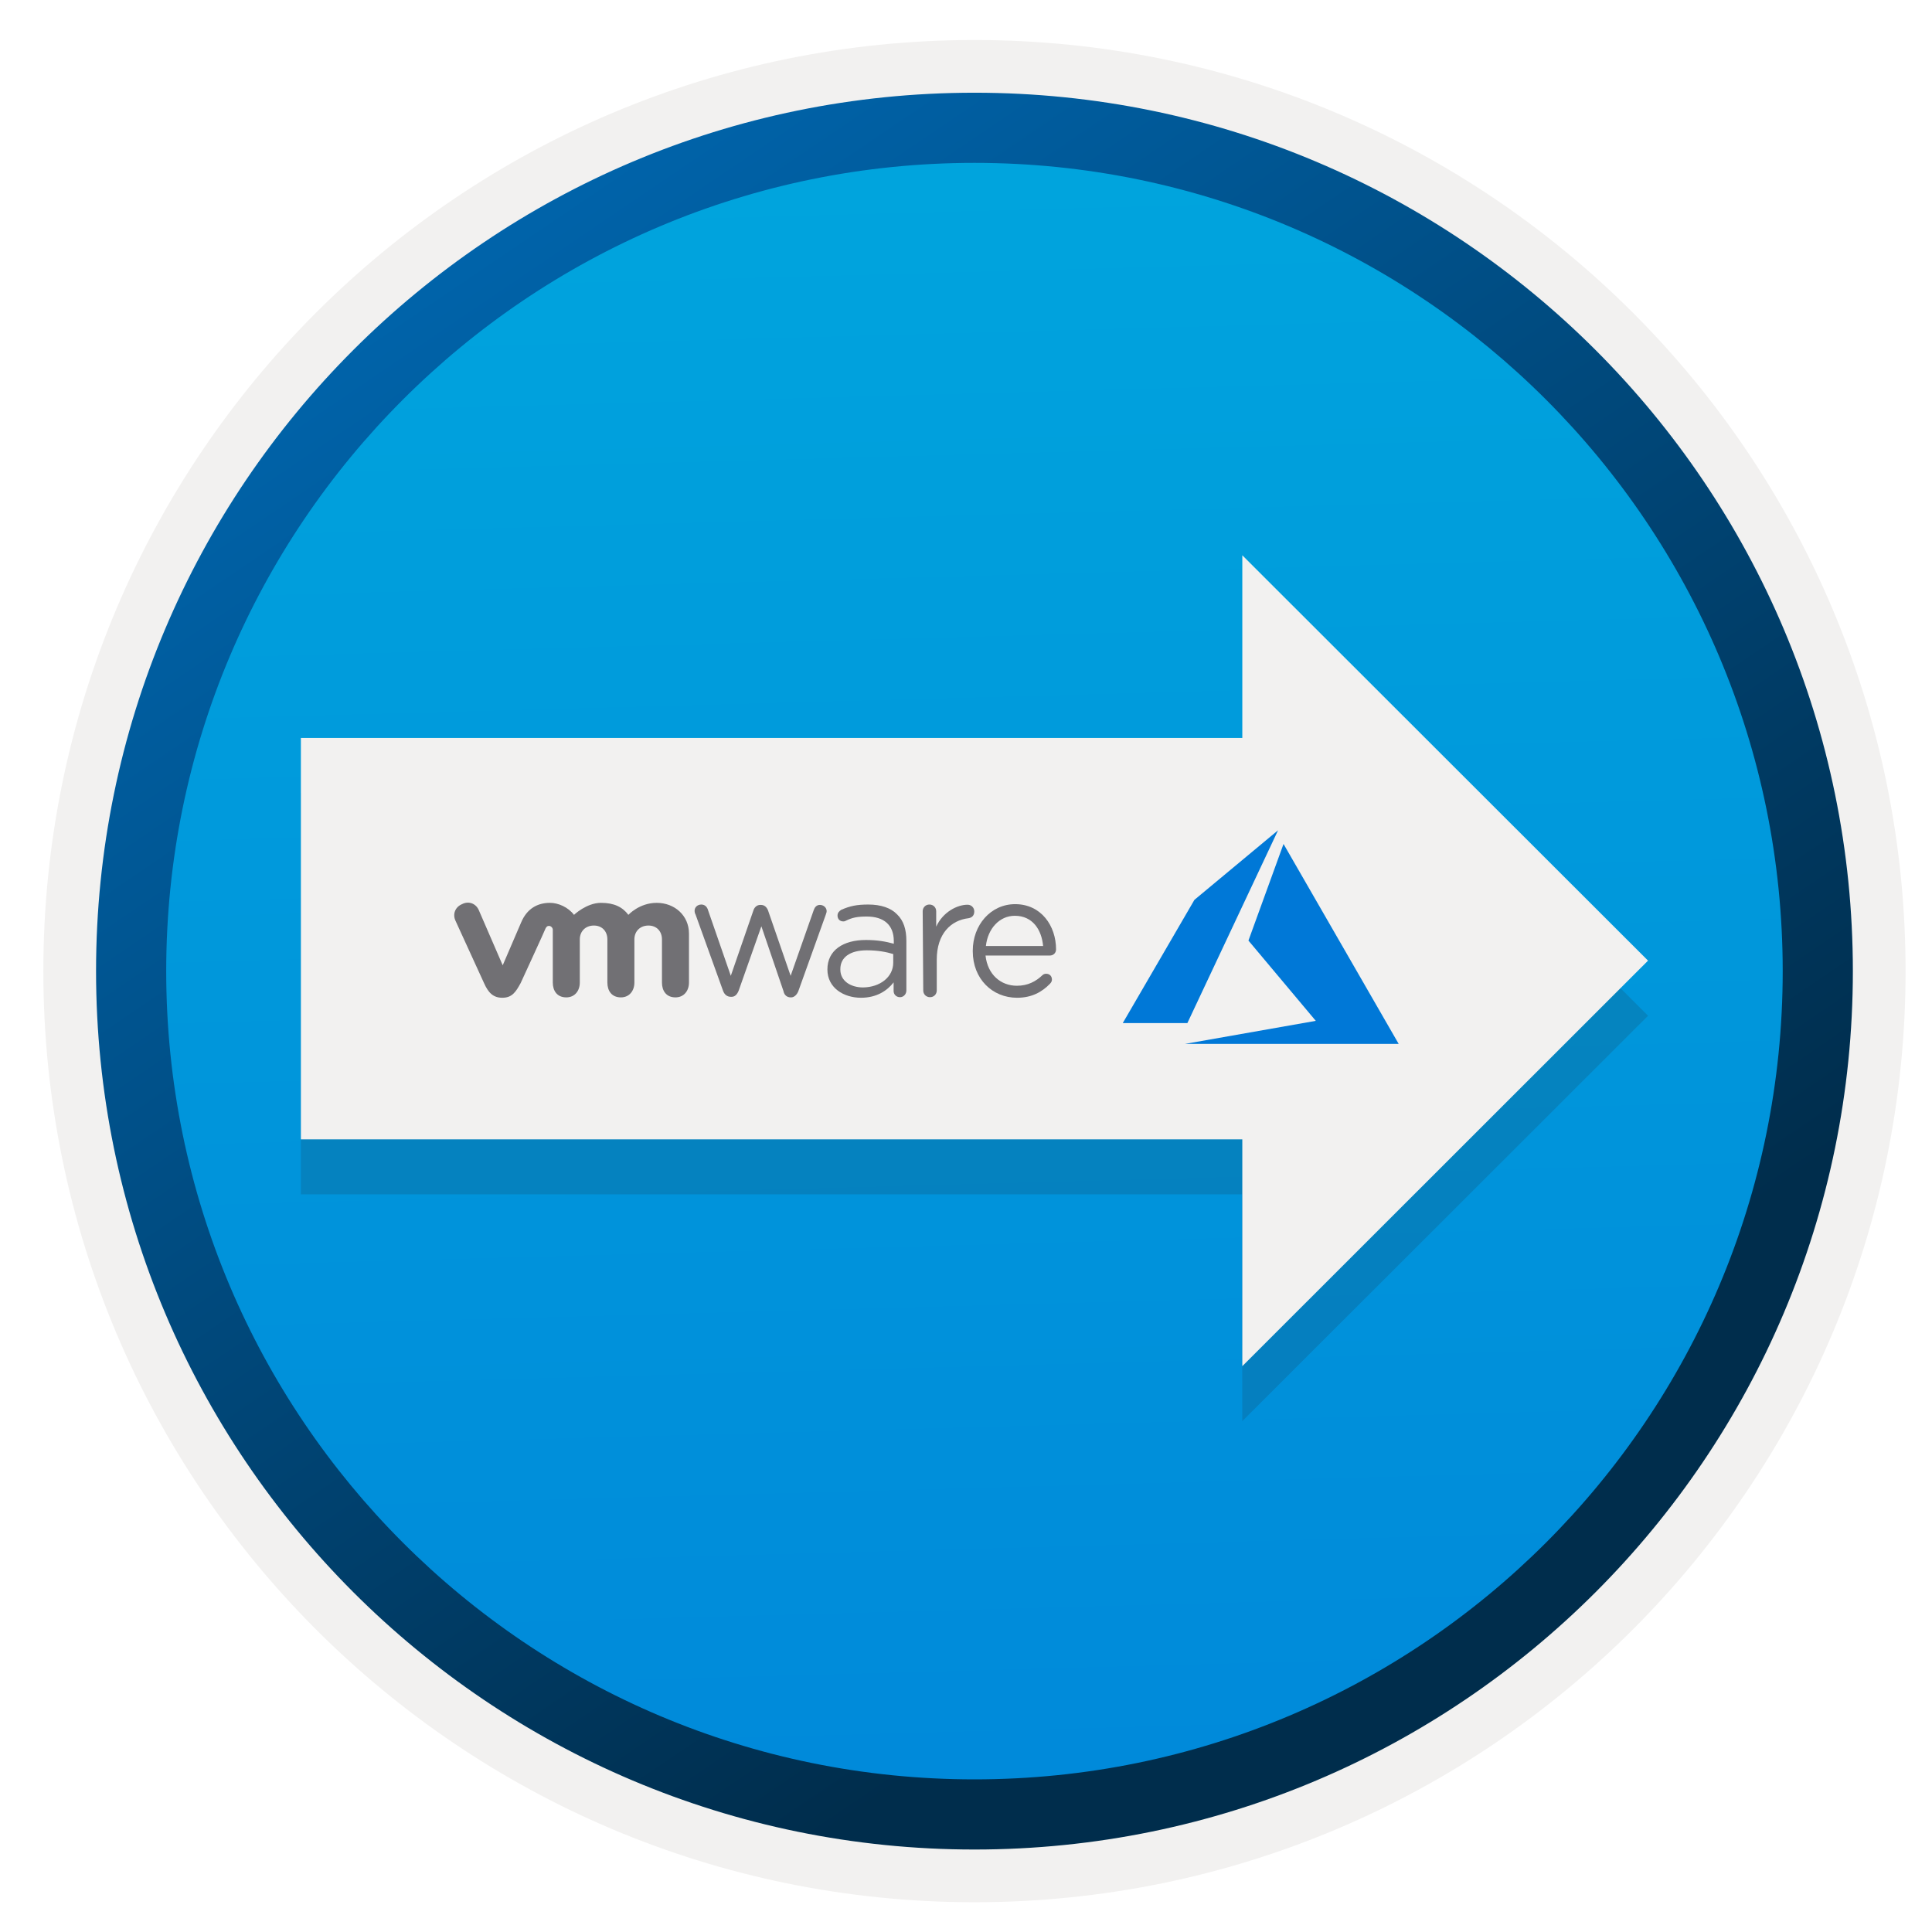
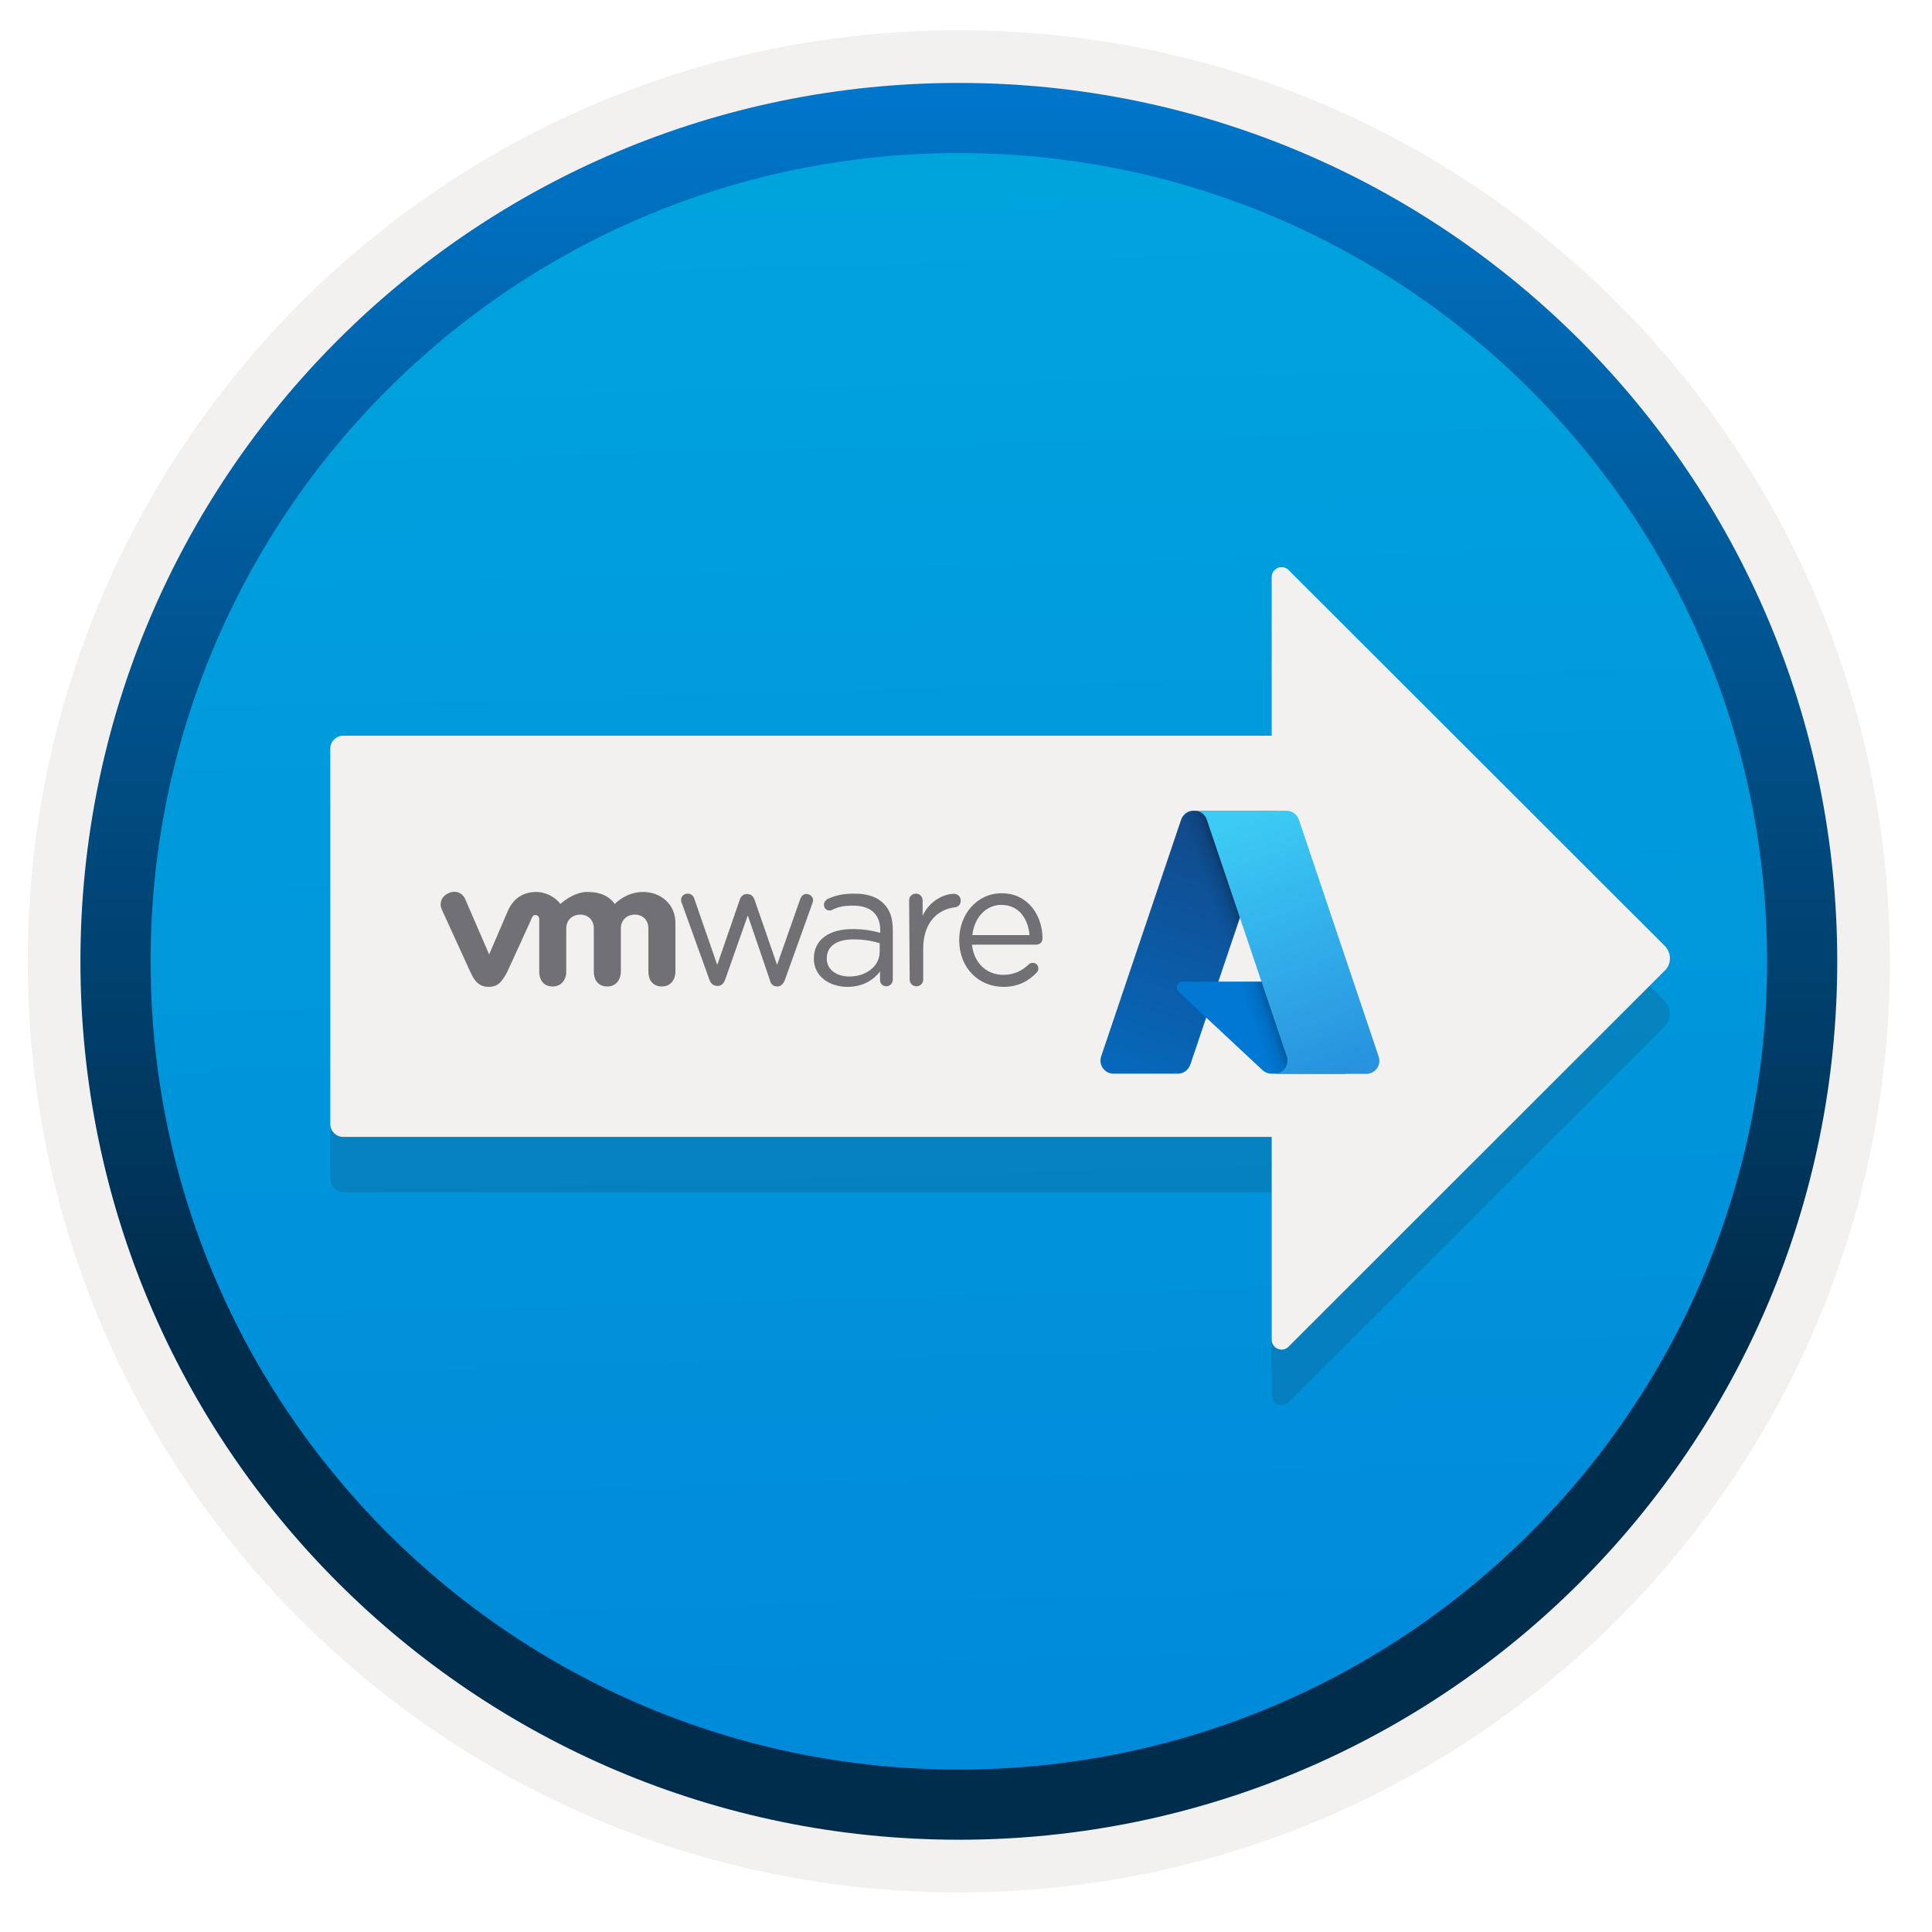
<svg xmlns="http://www.w3.org/2000/svg" width="103" height="103" viewBox="0 0 103 103" fill="none">
-   <path d="M51.951 98.583C26.101 98.583 5.141 77.633 5.141 51.773C5.141 25.913 26.101 4.963 51.951 4.963C77.801 4.963 98.761 25.923 98.761 51.773C98.761 77.623 77.801 98.583 51.951 98.583Z" fill="url(#paint0_linear)" />
-   <path fill-rule="evenodd" clip-rule="evenodd" d="M97.85 51.773C97.85 77.123 77.3 97.673 51.95 97.673C26.601 97.673 6.051 77.123 6.051 51.773C6.051 26.423 26.601 5.873 51.95 5.873C77.3 5.873 97.85 26.423 97.85 51.773ZM51.95 2.133C79.371 2.133 101.591 24.353 101.591 51.773C101.591 79.193 79.361 101.413 51.95 101.413C24.53 101.413 2.311 79.183 2.311 51.773C2.311 24.353 24.53 2.133 51.95 2.133Z" fill="#F2F1F0" />
-   <path fill-rule="evenodd" clip-rule="evenodd" d="M95.041 51.773C95.041 75.573 75.751 94.863 51.951 94.863C28.151 94.863 8.861 75.573 8.861 51.773C8.861 27.973 28.151 8.683 51.951 8.683C75.751 8.683 95.041 27.973 95.041 51.773ZM51.951 4.943C77.811 4.943 98.781 25.913 98.781 51.773C98.781 77.633 77.811 98.603 51.951 98.603C26.091 98.603 5.121 77.633 5.121 51.773C5.121 25.913 26.081 4.943 51.951 4.943Z" fill="url(#paint1_linear)" />
-   <path opacity="0.15" d="M87.861 54.153L66.241 32.533L66.281 42.273H16.041V63.673H66.211L66.231 75.763L87.861 54.153Z" fill="#1F1D20" />
-   <path d="M87.861 51.214L66.231 29.604V39.343H16.041V60.743H66.231V72.834L87.861 51.214Z" fill="#F2F1F0" />
-   <path d="M38.541 52.803L37.081 48.753C37.051 48.703 37.031 48.633 37.031 48.553C37.031 48.373 37.181 48.223 37.391 48.223C37.571 48.223 37.701 48.343 37.751 48.533L38.961 52.023L40.171 48.523C40.221 48.373 40.351 48.243 40.531 48.243H40.561C40.761 48.243 40.871 48.363 40.941 48.523L42.151 52.023L43.381 48.523C43.431 48.373 43.531 48.243 43.711 48.243C43.911 48.243 44.071 48.393 44.071 48.573C44.071 48.653 44.041 48.693 44.021 48.773L42.561 52.843C42.481 53.043 42.331 53.173 42.181 53.173H42.151C41.971 53.173 41.811 53.063 41.771 52.843L40.591 49.383L39.381 52.813C39.301 53.013 39.181 53.143 39.001 53.143H38.971C38.771 53.143 38.621 53.033 38.541 52.803Z" fill="#717074" />
-   <path d="M49.191 48.583C49.191 48.383 49.341 48.223 49.551 48.223C49.751 48.223 49.911 48.373 49.911 48.583V49.403C50.271 48.613 51.041 48.233 51.581 48.233C51.781 48.233 51.941 48.383 51.941 48.593C51.941 48.803 51.821 48.923 51.631 48.953C50.701 49.063 49.941 49.773 49.941 51.163V52.803C49.941 53.003 49.791 53.163 49.581 53.163C49.381 53.163 49.221 53.013 49.221 52.803L49.191 48.583Z" fill="#717074" />
-   <path d="M55.611 50.433C55.531 49.563 55.051 48.823 54.101 48.823C53.281 48.823 52.661 49.513 52.561 50.433H55.611ZM54.221 53.193C52.911 53.193 51.861 52.193 51.861 50.713V50.683C51.861 49.323 52.811 48.203 54.121 48.203C55.511 48.203 56.301 49.363 56.301 50.613C56.301 50.813 56.151 50.943 55.961 50.943H52.541C52.651 51.963 53.361 52.553 54.211 52.553C54.801 52.553 55.221 52.323 55.571 51.993C55.621 51.943 55.691 51.913 55.771 51.913C55.951 51.913 56.081 52.033 56.081 52.223C56.081 52.303 56.051 52.373 55.971 52.453C55.551 52.883 55.011 53.193 54.221 53.193Z" fill="#717074" />
-   <path d="M47.621 51.323V50.863C47.261 50.753 46.801 50.663 46.211 50.663C45.311 50.663 44.801 51.043 44.801 51.663V51.693C44.801 52.303 45.361 52.643 46.011 52.643C46.911 52.633 47.621 52.093 47.621 51.323ZM44.111 51.683C44.111 50.663 44.951 50.113 46.161 50.113C46.771 50.113 47.211 50.193 47.651 50.313V50.173C47.651 49.303 47.111 48.863 46.211 48.863C45.721 48.863 45.441 48.913 45.081 49.093C45.031 49.123 44.971 49.123 44.961 49.123C44.781 49.123 44.651 49.003 44.651 48.813C44.651 48.663 44.731 48.583 44.851 48.503C45.311 48.303 45.671 48.223 46.291 48.223C46.961 48.223 47.501 48.403 47.831 48.753C48.171 49.083 48.321 49.543 48.321 50.163V52.803C48.321 53.003 48.171 53.163 47.981 53.163C47.781 53.163 47.641 53.013 47.641 52.833V52.373C47.301 52.813 46.741 53.193 45.901 53.193C45.001 53.193 44.111 52.683 44.111 51.683Z" fill="#717074" />
-   <path d="M25.531 48.533C25.381 48.173 24.991 48.013 24.631 48.203C24.271 48.353 24.111 48.733 24.291 49.103L25.801 52.403C26.031 52.923 26.291 53.193 26.781 53.193C27.301 53.193 27.501 52.883 27.761 52.403C27.761 52.403 29.091 49.513 29.091 49.483C29.121 49.453 29.141 49.363 29.271 49.363C29.381 49.363 29.471 49.473 29.471 49.563V52.383C29.471 52.823 29.701 53.173 30.191 53.173C30.651 53.173 30.911 52.813 30.911 52.383V50.083C30.911 49.643 31.221 49.343 31.661 49.343C32.101 49.343 32.381 49.653 32.381 50.083V52.383C32.381 52.823 32.611 53.173 33.101 53.173C33.561 53.173 33.821 52.813 33.821 52.383V50.083C33.821 49.643 34.131 49.343 34.571 49.343C35.011 49.343 35.291 49.653 35.291 50.083V52.383C35.291 52.823 35.521 53.173 36.011 53.173C36.471 53.173 36.731 52.813 36.731 52.383V49.773C36.731 48.803 35.961 48.133 35.011 48.133C34.081 48.133 33.501 48.773 33.501 48.773C33.191 48.363 32.751 48.133 32.041 48.133C31.271 48.133 30.601 48.773 30.601 48.773C30.291 48.363 29.761 48.133 29.321 48.133C28.651 48.133 28.091 48.443 27.781 49.183L26.801 51.463L25.531 48.533Z" fill="#717074" />
-   <path fill-rule="evenodd" clip-rule="evenodd" d="M66.558 50.144L70.148 54.424L63.168 55.654H74.568L68.428 44.994L66.558 50.144Z" fill="#0078D7" />
-   <path fill-rule="evenodd" clip-rule="evenodd" d="M63.677 47.974L59.857 54.544H63.297V54.554L68.137 44.264L63.677 47.974Z" fill="#0078D7" />
+   <path d="M51.118 98.061C25.268 98.061 4.308 77.111 4.308 51.251C4.308 25.391 25.268 4.441 51.118 4.441C76.968 4.441 97.928 25.401 97.928 51.251C97.928 77.101 76.968 98.061 51.118 98.061Z" fill="url(#paint0_linear)" />
+   <path fill-rule="evenodd" clip-rule="evenodd" d="M97.018 51.251C97.018 76.601 76.468 97.151 51.118 97.151C25.768 97.151 5.218 76.601 5.218 51.251C5.218 25.901 25.768 5.351 51.118 5.351C76.468 5.351 97.018 25.901 97.018 51.251ZM51.118 1.611C78.538 1.611 100.758 23.831 100.758 51.251C100.758 78.671 78.528 100.891 51.118 100.891C23.698 100.891 1.478 78.661 1.478 51.251C1.478 23.831 23.698 1.611 51.118 1.611Z" fill="#F2F1F0" />
+   <path fill-rule="evenodd" clip-rule="evenodd" d="M94.208 51.251C94.208 75.051 74.918 94.341 51.118 94.341C27.318 94.341 8.028 75.051 8.028 51.251C8.028 27.451 27.318 8.161 51.118 8.161C74.918 8.161 94.208 27.451 94.208 51.251ZM51.118 4.421C76.978 4.421 97.948 25.391 97.948 51.251C97.948 77.111 76.978 98.081 51.118 98.081C25.258 98.081 4.288 77.111 4.288 51.251C4.288 25.391 25.248 4.421 51.118 4.421Z" fill="url(#paint1_linear)" />
+   <path opacity="0.15" d="M88.758 53.371L68.708 33.331C68.378 33.001 67.798 33.231 67.808 33.711L67.838 42.171H18.298C17.918 42.171 17.608 42.481 17.608 42.861V62.871C17.608 63.251 17.918 63.561 18.298 63.561H67.778L67.798 74.381C67.798 74.851 68.368 75.091 68.698 74.751L88.758 54.711C89.118 54.341 89.118 53.741 88.758 53.371Z" fill="#1F1D20" />
+   <path d="M88.758 50.432L68.698 30.392C68.368 30.062 67.798 30.292 67.798 30.762V39.222H18.298C17.918 39.222 17.608 39.532 17.608 39.912V59.922C17.608 60.302 17.918 60.612 18.298 60.612H67.798V71.422C67.798 71.892 68.368 72.132 68.698 71.792L88.758 51.742C89.118 51.402 89.118 50.802 88.758 50.432Z" fill="#F2F1F0" />
+   <path d="M37.818 52.222L36.358 48.172C36.328 48.122 36.308 48.052 36.308 47.972C36.308 47.792 36.458 47.642 36.668 47.642C36.848 47.642 36.978 47.762 37.028 47.952L38.238 51.442L39.448 47.942C39.498 47.792 39.628 47.662 39.808 47.662H39.838C40.038 47.662 40.148 47.782 40.218 47.942L41.428 51.442L42.658 47.942C42.708 47.792 42.808 47.662 42.988 47.662C43.188 47.662 43.348 47.812 43.348 47.992C43.348 48.072 43.318 48.112 43.298 48.192L41.838 52.262C41.758 52.462 41.608 52.592 41.458 52.592H41.428C41.248 52.592 41.088 52.482 41.048 52.262L39.868 48.802L38.658 52.232C38.578 52.432 38.458 52.562 38.278 52.562H38.248C38.048 52.562 37.898 52.452 37.818 52.222Z" fill="#717074" />
+   <path d="M48.468 48.002C48.468 47.802 48.618 47.642 48.828 47.642C49.028 47.642 49.188 47.792 49.188 48.002V48.822C49.548 48.032 50.318 47.652 50.858 47.652C51.058 47.652 51.218 47.802 51.218 48.012C51.218 48.222 51.098 48.342 50.908 48.372C49.978 48.482 49.218 49.192 49.218 50.582V52.222C49.218 52.422 49.068 52.582 48.858 52.582C48.658 52.582 48.498 52.432 48.498 52.222L48.468 48.002Z" fill="#717074" />
+   <path d="M54.888 49.852C54.808 48.982 54.328 48.242 53.378 48.242C52.558 48.242 51.938 48.932 51.838 49.852H54.888ZM53.498 52.612C52.188 52.612 51.138 51.612 51.138 50.132V50.102C51.138 48.742 52.088 47.622 53.398 47.622C54.788 47.622 55.578 48.782 55.578 50.032C55.578 50.232 55.428 50.362 55.238 50.362H51.818C51.928 51.382 52.638 51.972 53.488 51.972C54.078 51.972 54.498 51.742 54.848 51.412C54.898 51.362 54.968 51.332 55.048 51.332C55.228 51.332 55.358 51.452 55.358 51.642C55.358 51.722 55.328 51.792 55.248 51.872C54.828 52.302 54.288 52.612 53.498 52.612Z" fill="#717074" />
+   <path d="M46.898 50.742V50.282C46.538 50.172 46.078 50.082 45.488 50.082C44.588 50.082 44.078 50.462 44.078 51.082V51.112C44.078 51.722 44.638 52.062 45.288 52.062C46.188 52.052 46.898 51.512 46.898 50.742ZM43.388 51.102C43.388 50.082 44.228 49.532 45.438 49.532C46.048 49.532 46.488 49.612 46.928 49.732V49.592C46.928 48.722 46.388 48.282 45.488 48.282C44.998 48.282 44.718 48.332 44.358 48.512C44.308 48.542 44.248 48.542 44.238 48.542C44.058 48.542 43.928 48.422 43.928 48.232C43.928 48.082 44.008 48.002 44.128 47.922C44.588 47.722 44.948 47.642 45.568 47.642C46.238 47.642 46.778 47.822 47.108 48.172C47.448 48.502 47.598 48.962 47.598 49.582V52.222C47.598 52.422 47.448 52.582 47.258 52.582C47.058 52.582 46.918 52.432 46.918 52.252V51.792C46.578 52.232 46.018 52.612 45.178 52.612C44.278 52.612 43.388 52.102 43.388 51.102Z" fill="#717074" />
+   <path d="M24.808 47.952C24.658 47.592 24.268 47.432 23.908 47.622C23.548 47.772 23.388 48.152 23.568 48.522L25.078 51.822C25.308 52.342 25.568 52.612 26.058 52.612C26.578 52.612 26.778 52.302 27.038 51.822C27.038 51.822 28.368 48.932 28.368 48.902C28.398 48.872 28.418 48.782 28.548 48.782C28.658 48.782 28.748 48.892 28.748 48.982V51.802C28.748 52.242 28.978 52.592 29.468 52.592C29.928 52.592 30.188 52.232 30.188 51.802V49.502C30.188 49.062 30.498 48.762 30.938 48.762C31.378 48.762 31.658 49.072 31.658 49.502V51.802C31.658 52.242 31.888 52.592 32.378 52.592C32.838 52.592 33.098 52.232 33.098 51.802V49.502C33.098 49.062 33.408 48.762 33.848 48.762C34.288 48.762 34.568 49.072 34.568 49.502V51.802C34.568 52.242 34.798 52.592 35.288 52.592C35.748 52.592 36.008 52.232 36.008 51.802V49.192C36.008 48.222 35.238 47.552 34.288 47.552C33.358 47.552 32.778 48.192 32.778 48.192C32.468 47.782 32.028 47.552 31.318 47.552C30.548 47.552 29.878 48.192 29.878 48.192C29.568 47.782 29.038 47.552 28.598 47.552C27.928 47.552 27.368 47.862 27.058 48.602L26.078 50.882L24.808 47.952Z" fill="#717074" />
+   <path d="M62.968 43.701C63.068 43.421 63.328 43.221 63.628 43.221H68.028L63.458 56.761C63.358 57.041 63.098 57.241 62.798 57.241H59.368C58.888 57.241 58.548 56.771 58.708 56.311L62.968 43.701Z" fill="url(#paint2_linear)" />
+   <path d="M70.008 52.331H63.068C62.778 52.331 62.638 52.691 62.848 52.891L67.308 57.051C67.438 57.171 67.608 57.241 67.788 57.241H71.718L70.008 52.331Z" fill="#0078D4" />
+   <path d="M68.028 43.221H63.118L58.388 57.241H63.298L64.308 54.251L67.508 57.241H71.718L70.008 52.331H64.958L68.028 43.221Z" fill="url(#paint3_linear)" />
+   <path d="M69.248 43.701C69.148 43.421 68.888 43.221 68.588 43.221H63.658H63.678C63.978 43.221 64.248 43.411 64.338 43.701L68.598 56.321C68.748 56.771 68.418 57.251 67.938 57.251H67.858H72.838C73.318 57.251 73.658 56.781 73.498 56.321L69.248 43.701Z" fill="url(#paint4_linear)" />
  <defs>
-     <linearGradient id="paint0_linear" x1="50.18" y1="-13.016" x2="54.162" y2="132.753" gradientUnits="userSpaceOnUse">
+     <linearGradient id="paint0_linear" x1="49.347" y1="-13.542" x2="53.33" y2="132.227" gradientUnits="userSpaceOnUse">
      <stop stop-color="#00ABDE" />
      <stop offset="1" stop-color="#007ED8" />
    </linearGradient>
-     <linearGradient id="paint1_linear" x1="3.384" y1="-19.852" x2="98.912" y2="121.03" gradientUnits="userSpaceOnUse">
+     <linearGradient id="paint1_linear" x1="51.118" y1="-2.241" x2="51.118" y2="99.523" gradientUnits="userSpaceOnUse">
      <stop stop-color="#007ED8" />
      <stop offset="0.707" stop-color="#002D4C" />
    </linearGradient>
+     <linearGradient id="paint2_linear" x1="65.233" y1="44.261" x2="60.66" y2="57.769" gradientUnits="userSpaceOnUse">
+       <stop stop-color="#114A8B" />
+       <stop offset="1" stop-color="#0669BC" />
+     </linearGradient>
+     <linearGradient id="paint3_linear" x1="66.628" y1="50.502" x2="65.544" y2="50.871" gradientUnits="userSpaceOnUse">
+       <stop stop-opacity="0.3" />
+       <stop offset="0.071" stop-opacity="0.2" />
+       <stop offset="0.321" stop-opacity="0.1" />
+       <stop offset="0.623" stop-opacity="0.05" />
+       <stop offset="1" stop-opacity="0" />
+     </linearGradient>
+     <linearGradient id="paint4_linear" x1="66.071" y1="43.867" x2="71.09" y2="57.239" gradientUnits="userSpaceOnUse">
+       <stop stop-color="#3CCBF4" />
+       <stop offset="1" stop-color="#2892DF" />
+     </linearGradient>
  </defs>
</svg>
